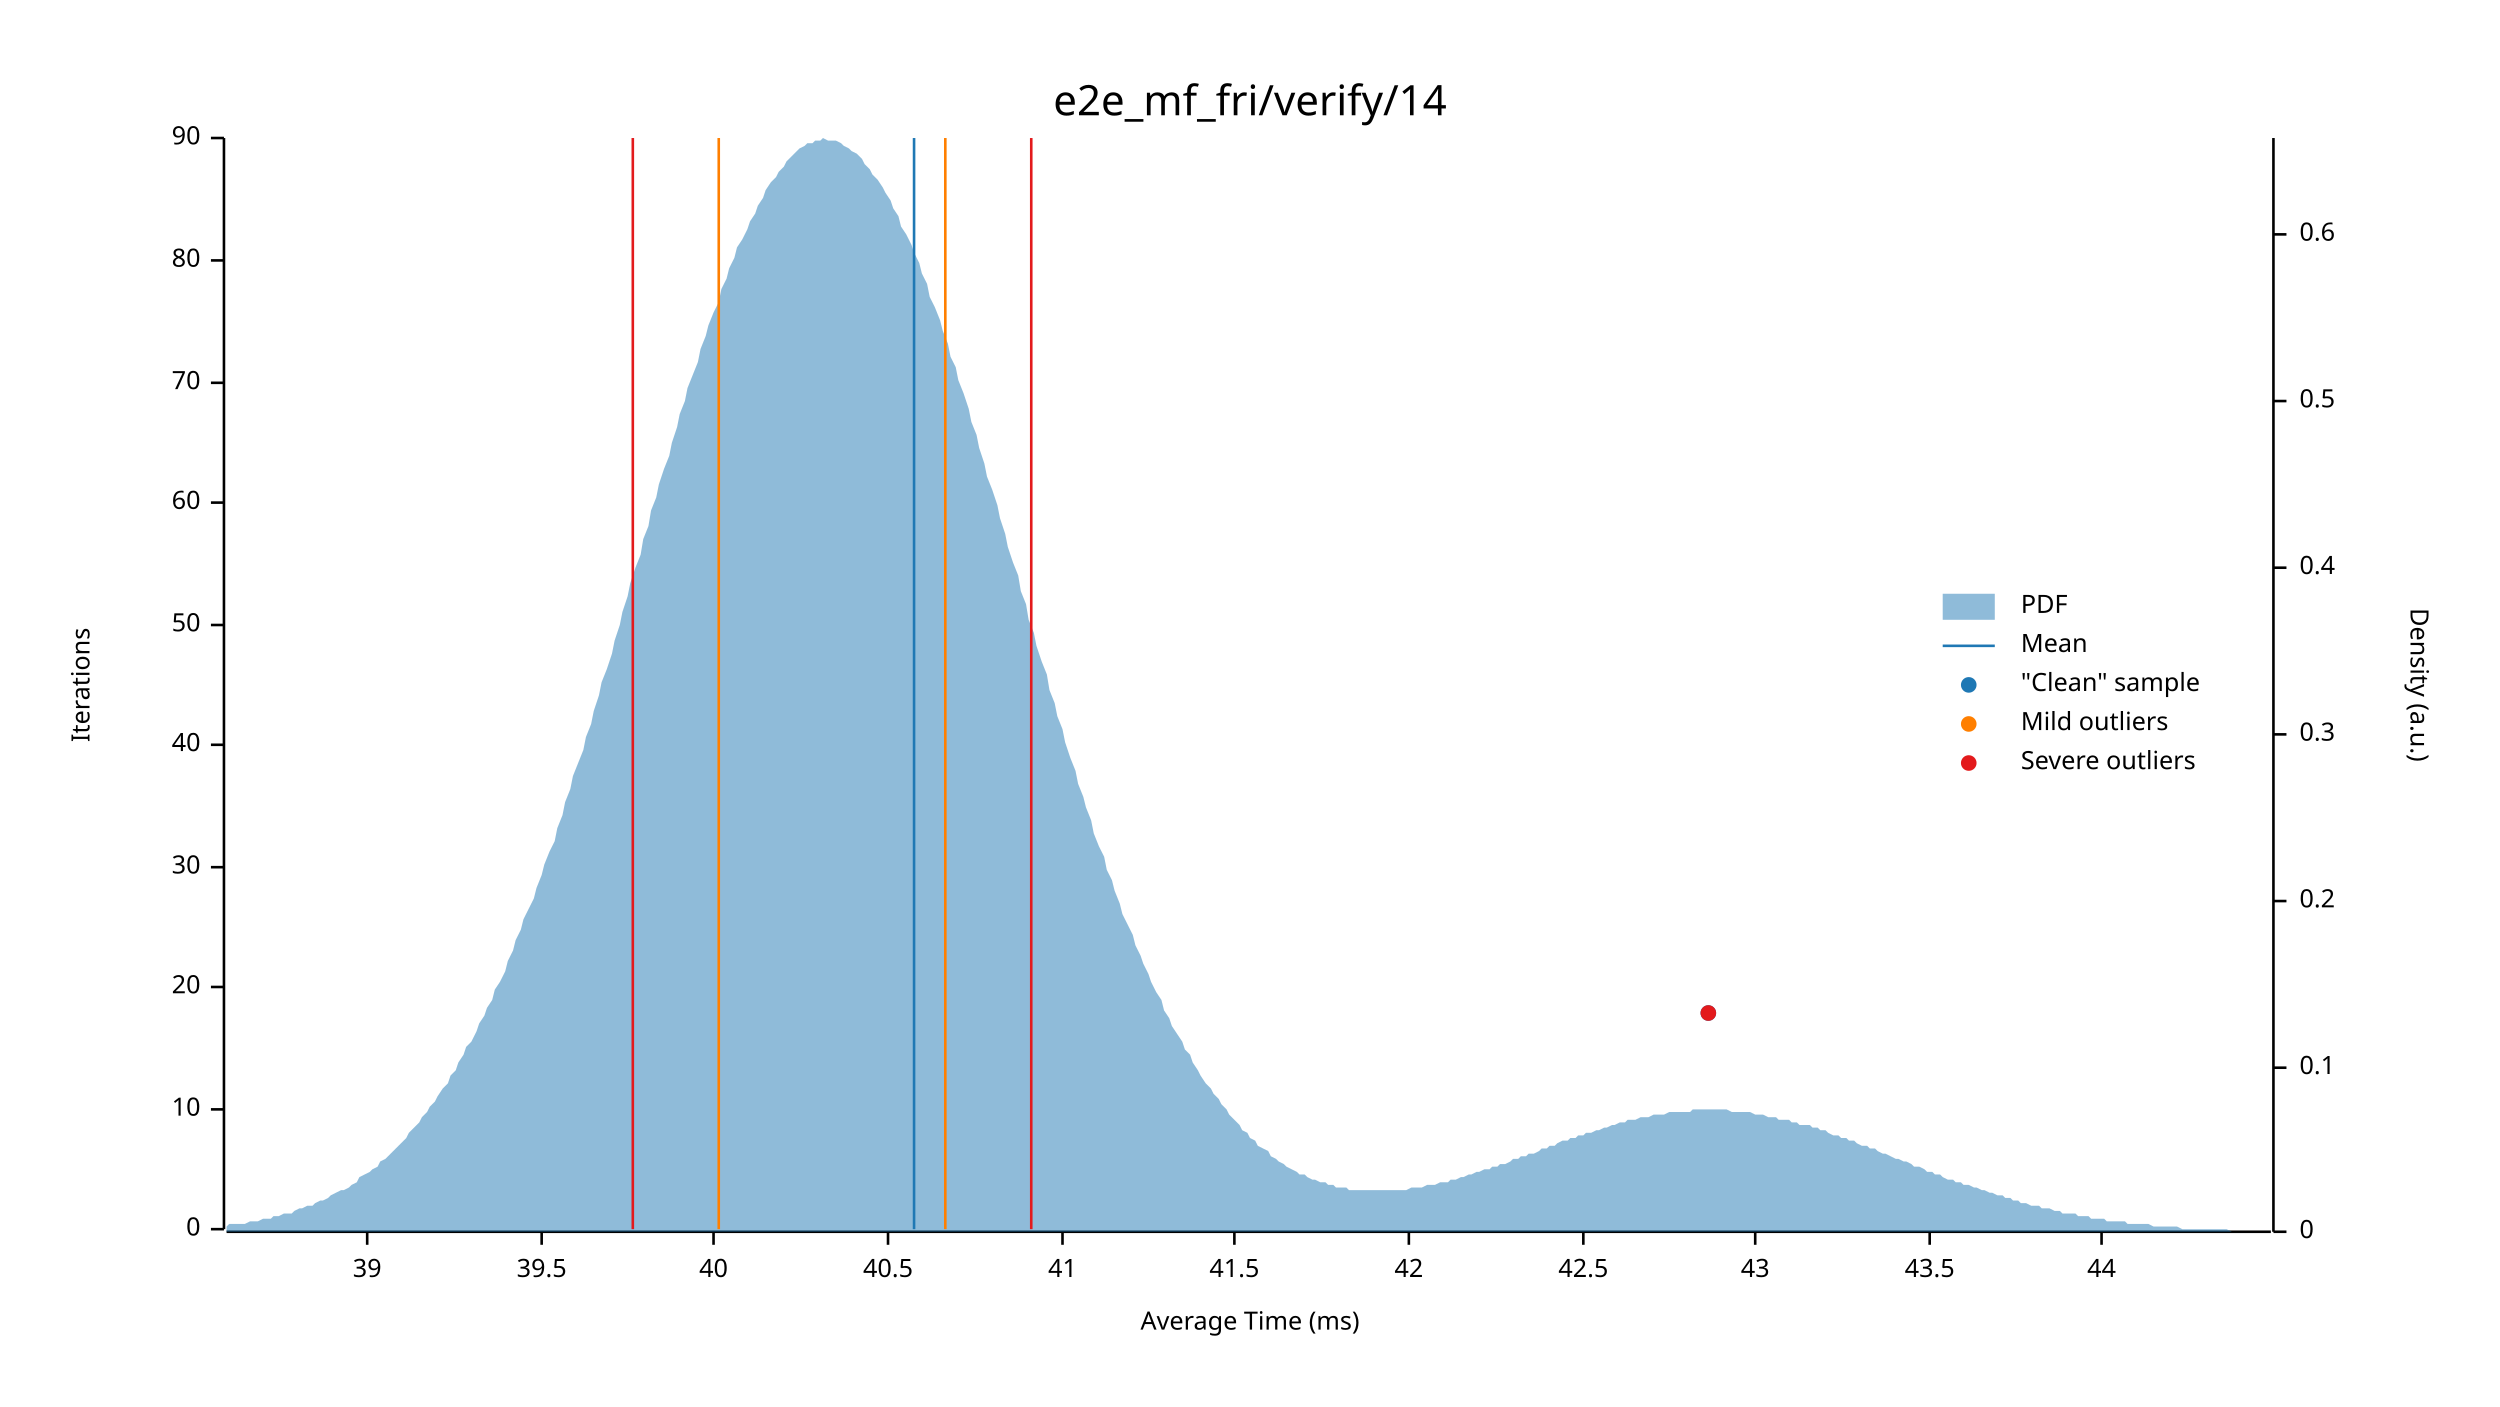
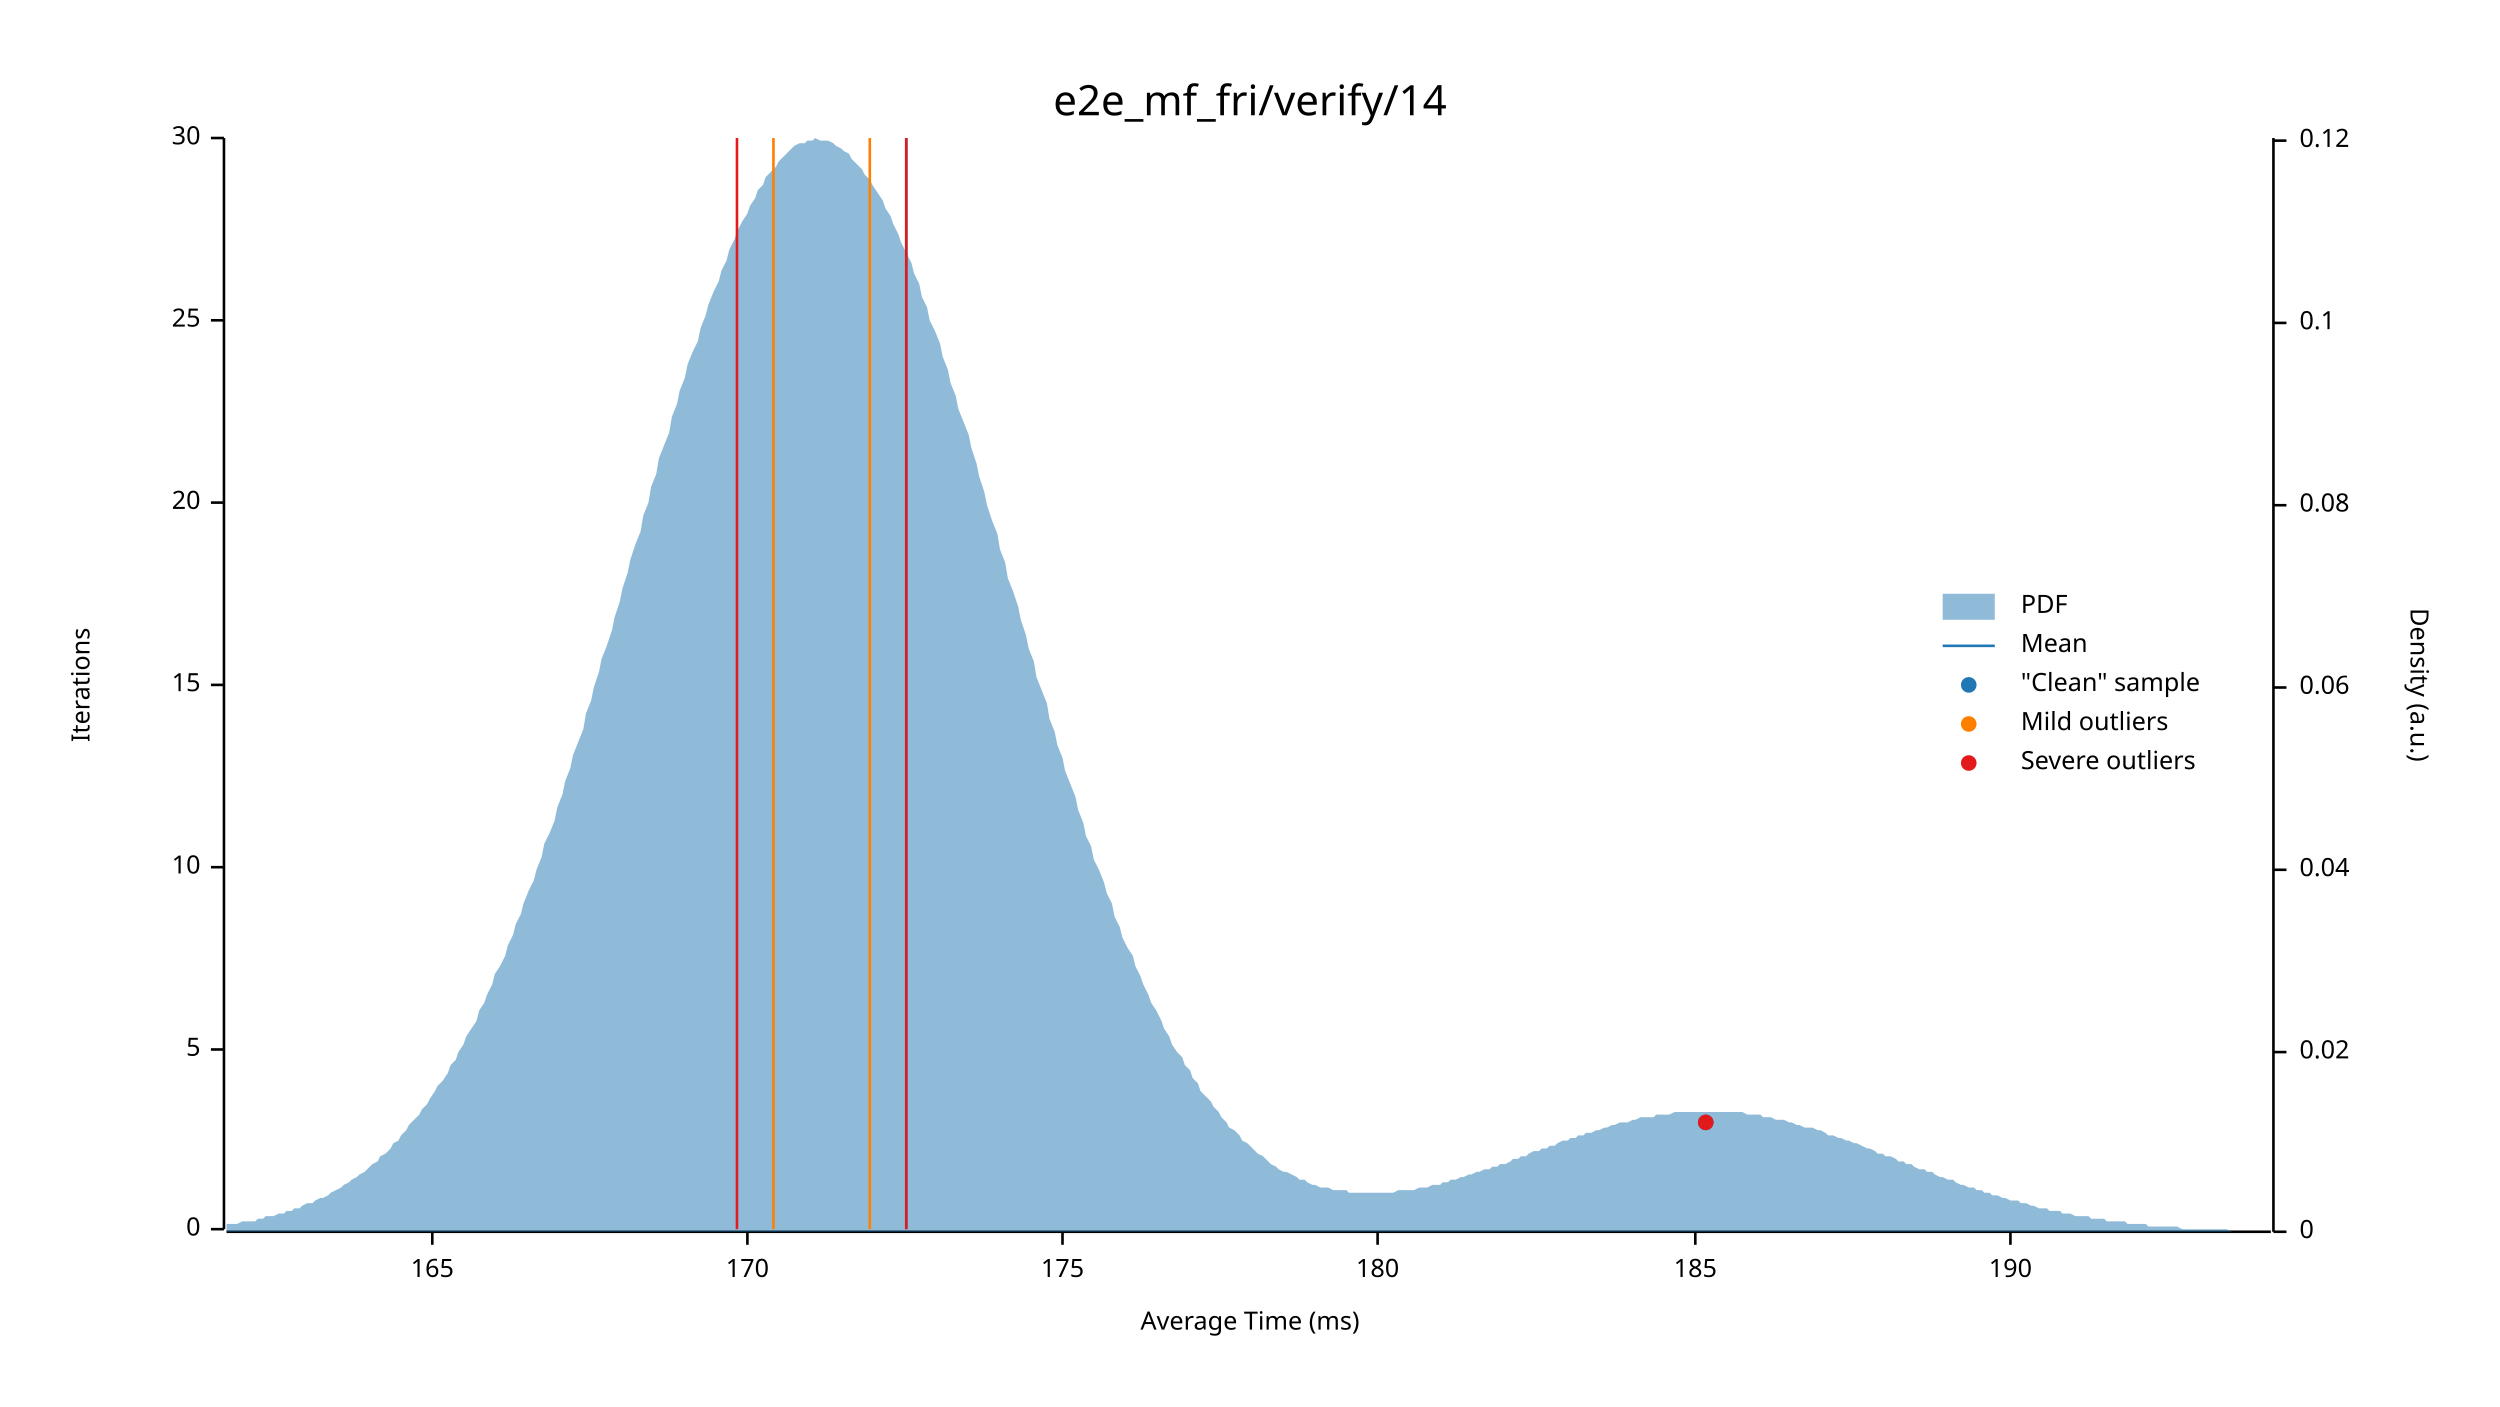
<svg xmlns="http://www.w3.org/2000/svg" width="960" height="540" viewBox="0 0 960 540">
  <text x="480" y="32" dy="0.76em" text-anchor="middle" font-family="sans-serif" font-size="16.129" opacity="1" fill="#000000">
e2e_mf_fri/verify/14
</text>
  <text x="27" y="263" dy="0.76em" text-anchor="middle" font-family="sans-serif" font-size="9.677" opacity="1" fill="#000000" transform="rotate(270, 27, 263)">
Iterations
</text>
  <text x="480" y="513" dy="-0.5ex" text-anchor="middle" font-family="sans-serif" font-size="9.677" opacity="1" fill="#000000">
Average Time (ms)
</text>
  <polyline fill="none" opacity="1" stroke="#000000" stroke-width="1" points="86,53 86,472 " />
  <text x="77" y="472" dy="0.5ex" text-anchor="end" font-family="sans-serif" font-size="9.677" opacity="1" fill="#000000">
0
</text>
  <polyline fill="none" opacity="1" stroke="#000000" stroke-width="1" points="81,472 86,472 " />
-   <text x="77" y="426" dy="0.5ex" text-anchor="end" font-family="sans-serif" font-size="9.677" opacity="1" fill="#000000">
+   <text x="77" y="403" dy="0.5ex" text-anchor="end" font-family="sans-serif" font-size="9.677" opacity="1" fill="#000000">
+ 5
+ </text>
+   <polyline fill="none" opacity="1" stroke="#000000" stroke-width="1" points="81,403 86,403 " />
+   <text x="77" y="333" dy="0.5ex" text-anchor="end" font-family="sans-serif" font-size="9.677" opacity="1" fill="#000000">
10
</text>
-   <polyline fill="none" opacity="1" stroke="#000000" stroke-width="1" points="81,426 86,426 " />
-   <text x="77" y="379" dy="0.5ex" text-anchor="end" font-family="sans-serif" font-size="9.677" opacity="1" fill="#000000">
+   <polyline fill="none" opacity="1" stroke="#000000" stroke-width="1" points="81,333 86,333 " />
+   <text x="77" y="263" dy="0.5ex" text-anchor="end" font-family="sans-serif" font-size="9.677" opacity="1" fill="#000000">
+ 15
+ </text>
+   <polyline fill="none" opacity="1" stroke="#000000" stroke-width="1" points="81,263 86,263 " />
+   <text x="77" y="193" dy="0.5ex" text-anchor="end" font-family="sans-serif" font-size="9.677" opacity="1" fill="#000000">
20
</text>
-   <polyline fill="none" opacity="1" stroke="#000000" stroke-width="1" points="81,379 86,379 " />
-   <text x="77" y="333" dy="0.5ex" text-anchor="end" font-family="sans-serif" font-size="9.677" opacity="1" fill="#000000">
+   <polyline fill="none" opacity="1" stroke="#000000" stroke-width="1" points="81,193 86,193 " />
+   <text x="77" y="123" dy="0.5ex" text-anchor="end" font-family="sans-serif" font-size="9.677" opacity="1" fill="#000000">
+ 25
+ </text>
+   <polyline fill="none" opacity="1" stroke="#000000" stroke-width="1" points="81,123 86,123 " />
+   <text x="77" y="53" dy="0.5ex" text-anchor="end" font-family="sans-serif" font-size="9.677" opacity="1" fill="#000000">
30
- </text>
-   <polyline fill="none" opacity="1" stroke="#000000" stroke-width="1" points="81,333 86,333 " />
-   <text x="77" y="286" dy="0.5ex" text-anchor="end" font-family="sans-serif" font-size="9.677" opacity="1" fill="#000000">
- 40
- </text>
-   <polyline fill="none" opacity="1" stroke="#000000" stroke-width="1" points="81,286 86,286 " />
-   <text x="77" y="240" dy="0.5ex" text-anchor="end" font-family="sans-serif" font-size="9.677" opacity="1" fill="#000000">
- 50
- </text>
-   <polyline fill="none" opacity="1" stroke="#000000" stroke-width="1" points="81,240 86,240 " />
-   <text x="77" y="193" dy="0.5ex" text-anchor="end" font-family="sans-serif" font-size="9.677" opacity="1" fill="#000000">
- 60
- </text>
-   <polyline fill="none" opacity="1" stroke="#000000" stroke-width="1" points="81,193 86,193 " />
-   <text x="77" y="147" dy="0.5ex" text-anchor="end" font-family="sans-serif" font-size="9.677" opacity="1" fill="#000000">
- 70
- </text>
-   <polyline fill="none" opacity="1" stroke="#000000" stroke-width="1" points="81,147 86,147 " />
-   <text x="77" y="100" dy="0.5ex" text-anchor="end" font-family="sans-serif" font-size="9.677" opacity="1" fill="#000000">
- 80
- </text>
-   <polyline fill="none" opacity="1" stroke="#000000" stroke-width="1" points="81,100 86,100 " />
-   <text x="77" y="53" dy="0.5ex" text-anchor="end" font-family="sans-serif" font-size="9.677" opacity="1" fill="#000000">
- 90
</text>
  <polyline fill="none" opacity="1" stroke="#000000" stroke-width="1" points="81,53 86,53 " />
  <polyline fill="none" opacity="1" stroke="#000000" stroke-width="1" points="87,473 872,473 " />
-   <text x="141" y="483" dy="0.76em" text-anchor="middle" font-family="sans-serif" font-size="9.677" opacity="1" fill="#000000">
- 39
+   <text x="166" y="483" dy="0.76em" text-anchor="middle" font-family="sans-serif" font-size="9.677" opacity="1" fill="#000000">
+ 165
</text>
-   <polyline fill="none" opacity="1" stroke="#000000" stroke-width="1" points="141,473 141,478 " />
-   <text x="208" y="483" dy="0.76em" text-anchor="middle" font-family="sans-serif" font-size="9.677" opacity="1" fill="#000000">
- 39.5
+   <polyline fill="none" opacity="1" stroke="#000000" stroke-width="1" points="166,473 166,478 " />
+   <text x="287" y="483" dy="0.76em" text-anchor="middle" font-family="sans-serif" font-size="9.677" opacity="1" fill="#000000">
+ 170
</text>
-   <polyline fill="none" opacity="1" stroke="#000000" stroke-width="1" points="208,473 208,478 " />
-   <text x="274" y="483" dy="0.76em" text-anchor="middle" font-family="sans-serif" font-size="9.677" opacity="1" fill="#000000">
- 40
- </text>
-   <polyline fill="none" opacity="1" stroke="#000000" stroke-width="1" points="274,473 274,478 " />
-   <text x="341" y="483" dy="0.76em" text-anchor="middle" font-family="sans-serif" font-size="9.677" opacity="1" fill="#000000">
- 40.5
- </text>
-   <polyline fill="none" opacity="1" stroke="#000000" stroke-width="1" points="341,473 341,478 " />
+   <polyline fill="none" opacity="1" stroke="#000000" stroke-width="1" points="287,473 287,478 " />
  <text x="408" y="483" dy="0.76em" text-anchor="middle" font-family="sans-serif" font-size="9.677" opacity="1" fill="#000000">
- 41
+ 175
</text>
  <polyline fill="none" opacity="1" stroke="#000000" stroke-width="1" points="408,473 408,478 " />
-   <text x="474" y="483" dy="0.76em" text-anchor="middle" font-family="sans-serif" font-size="9.677" opacity="1" fill="#000000">
- 41.5
+   <text x="529" y="483" dy="0.76em" text-anchor="middle" font-family="sans-serif" font-size="9.677" opacity="1" fill="#000000">
+ 180
</text>
-   <polyline fill="none" opacity="1" stroke="#000000" stroke-width="1" points="474,473 474,478 " />
-   <text x="541" y="483" dy="0.76em" text-anchor="middle" font-family="sans-serif" font-size="9.677" opacity="1" fill="#000000">
- 42
+   <polyline fill="none" opacity="1" stroke="#000000" stroke-width="1" points="529,473 529,478 " />
+   <text x="651" y="483" dy="0.76em" text-anchor="middle" font-family="sans-serif" font-size="9.677" opacity="1" fill="#000000">
+ 185
</text>
-   <polyline fill="none" opacity="1" stroke="#000000" stroke-width="1" points="541,473 541,478 " />
-   <text x="608" y="483" dy="0.76em" text-anchor="middle" font-family="sans-serif" font-size="9.677" opacity="1" fill="#000000">
- 42.5
+   <polyline fill="none" opacity="1" stroke="#000000" stroke-width="1" points="651,473 651,478 " />
+   <text x="772" y="483" dy="0.76em" text-anchor="middle" font-family="sans-serif" font-size="9.677" opacity="1" fill="#000000">
+ 190
</text>
-   <polyline fill="none" opacity="1" stroke="#000000" stroke-width="1" points="608,473 608,478 " />
-   <text x="674" y="483" dy="0.76em" text-anchor="middle" font-family="sans-serif" font-size="9.677" opacity="1" fill="#000000">
- 43
- </text>
-   <polyline fill="none" opacity="1" stroke="#000000" stroke-width="1" points="674,473 674,478 " />
-   <text x="741" y="483" dy="0.76em" text-anchor="middle" font-family="sans-serif" font-size="9.677" opacity="1" fill="#000000">
- 43.5
- </text>
-   <polyline fill="none" opacity="1" stroke="#000000" stroke-width="1" points="741,473 741,478 " />
-   <text x="807" y="483" dy="0.76em" text-anchor="middle" font-family="sans-serif" font-size="9.677" opacity="1" fill="#000000">
- 44
- </text>
-   <polyline fill="none" opacity="1" stroke="#000000" stroke-width="1" points="807,473 807,478 " />
+   <polyline fill="none" opacity="1" stroke="#000000" stroke-width="1" points="772,473 772,478 " />
  <text x="933" y="263" dy="0.76em" text-anchor="middle" font-family="sans-serif" font-size="9.677" opacity="1" fill="#000000" transform="rotate(90, 933, 263)">
Density (a.u.)
</text>
  <polyline fill="none" opacity="1" stroke="#000000" stroke-width="1" points="873,53 873,473 " />
  <text x="883" y="473" dy="0.5ex" text-anchor="start" font-family="sans-serif" font-size="9.677" opacity="1" fill="#000000">
0
</text>
  <polyline fill="none" opacity="1" stroke="#000000" stroke-width="1" points="873,473 878,473 " />
-   <text x="883" y="410" dy="0.5ex" text-anchor="start" font-family="sans-serif" font-size="9.677" opacity="1" fill="#000000">
+   <text x="883" y="404" dy="0.5ex" text-anchor="start" font-family="sans-serif" font-size="9.677" opacity="1" fill="#000000">
+ 0.02
+ </text>
+   <polyline fill="none" opacity="1" stroke="#000000" stroke-width="1" points="873,404 878,404 " />
+   <text x="883" y="334" dy="0.5ex" text-anchor="start" font-family="sans-serif" font-size="9.677" opacity="1" fill="#000000">
+ 0.04
+ </text>
+   <polyline fill="none" opacity="1" stroke="#000000" stroke-width="1" points="873,334 878,334 " />
+   <text x="883" y="264" dy="0.5ex" text-anchor="start" font-family="sans-serif" font-size="9.677" opacity="1" fill="#000000">
+ 0.06
+ </text>
+   <polyline fill="none" opacity="1" stroke="#000000" stroke-width="1" points="873,264 878,264 " />
+   <text x="883" y="194" dy="0.5ex" text-anchor="start" font-family="sans-serif" font-size="9.677" opacity="1" fill="#000000">
+ 0.08
+ </text>
+   <polyline fill="none" opacity="1" stroke="#000000" stroke-width="1" points="873,194 878,194 " />
+   <text x="883" y="124" dy="0.5ex" text-anchor="start" font-family="sans-serif" font-size="9.677" opacity="1" fill="#000000">
0.1
</text>
-   <polyline fill="none" opacity="1" stroke="#000000" stroke-width="1" points="873,410 878,410 " />
-   <text x="883" y="346" dy="0.5ex" text-anchor="start" font-family="sans-serif" font-size="9.677" opacity="1" fill="#000000">
- 0.2
+   <polyline fill="none" opacity="1" stroke="#000000" stroke-width="1" points="873,124 878,124 " />
+   <text x="883" y="54" dy="0.5ex" text-anchor="start" font-family="sans-serif" font-size="9.677" opacity="1" fill="#000000">
+ 0.12
</text>
-   <polyline fill="none" opacity="1" stroke="#000000" stroke-width="1" points="873,346 878,346 " />
-   <text x="883" y="282" dy="0.5ex" text-anchor="start" font-family="sans-serif" font-size="9.677" opacity="1" fill="#000000">
- 0.3
- </text>
-   <polyline fill="none" opacity="1" stroke="#000000" stroke-width="1" points="873,282 878,282 " />
-   <text x="883" y="218" dy="0.5ex" text-anchor="start" font-family="sans-serif" font-size="9.677" opacity="1" fill="#000000">
- 0.4
- </text>
-   <polyline fill="none" opacity="1" stroke="#000000" stroke-width="1" points="873,218 878,218 " />
-   <text x="883" y="154" dy="0.5ex" text-anchor="start" font-family="sans-serif" font-size="9.677" opacity="1" fill="#000000">
- 0.5
- </text>
-   <polyline fill="none" opacity="1" stroke="#000000" stroke-width="1" points="873,154 878,154 " />
-   <text x="883" y="90" dy="0.5ex" text-anchor="start" font-family="sans-serif" font-size="9.677" opacity="1" fill="#000000">
- 0.6
- </text>
-   <polyline fill="none" opacity="1" stroke="#000000" stroke-width="1" points="873,90 878,90 " />
-   <polygon opacity="0.5" fill="#1F78B4" points="87,471 88,470 90,470 91,470 93,470 94,470 96,469 98,469 99,469 101,468 102,468 104,468 105,467 107,467 109,466 110,466 112,466 113,465 115,464 116,464 118,463 120,463 121,462 123,461 124,461 126,460 127,459 129,458 131,457 132,457 134,456 135,455 137,454 138,452 140,451 142,450 143,449 145,448 146,446 148,445 150,443 151,442 153,440 154,439 156,437 157,435 159,433 161,431 162,429 164,427 165,425 167,423 168,421 170,418 172,416 173,413 175,411 176,408 178,405 179,402 181,400 183,396 184,393 186,390 187,387 189,384 190,380 192,377 194,373 195,369 197,365 198,361 200,357 201,353 203,349 205,345 206,341 208,336 209,332 211,327 213,323 214,318 216,313 217,308 219,303 220,298 222,293 224,288 225,283 227,278 228,273 230,267 231,262 233,257 235,251 236,246 238,240 239,235 241,229 242,224 244,218 246,213 247,207 249,202 250,196 252,191 253,186 255,180 257,175 258,170 260,164 261,159 263,154 264,149 266,144 268,139 269,134 271,129 272,125 274,120 276,116 277,111 279,107 280,103 282,99 283,95 285,92 287,88 288,85 290,82 291,79 293,76 294,73 296,70 298,68 299,66 301,64 302,62 304,60 305,59 307,57 309,56 310,55 312,55 313,54 315,54 316,53 318,54 320,54 321,54 323,55 324,56 326,57 327,58 329,59 331,61 332,63 334,65 335,67 337,69 339,72 340,74 342,77 343,80 345,83 346,87 348,90 350,94 351,97 353,101 354,105 356,109 357,114 359,118 361,123 362,127 364,132 365,137 367,141 368,146 370,151 372,157 373,162 375,167 376,172 378,178 379,183 381,188 383,194 384,199 386,205 387,210 389,216 391,221 392,227 394,232 395,238 397,243 398,248 400,254 402,259 403,265 405,270 406,275 408,280 409,285 411,291 413,296 414,301 416,306 417,310 419,315 420,320 422,325 424,329 425,334 427,338 428,342 430,347 431,351 433,355 435,359 436,363 438,367 439,370 441,374 442,377 444,381 446,384 447,388 449,391 450,394 452,397 454,400 455,403 457,405 458,408 460,411 461,413 463,416 465,418 466,420 468,422 469,424 471,426 472,428 474,430 476,432 477,434 479,435 480,437 482,438 483,440 485,441 487,442 488,444 490,445 491,446 493,447 494,448 496,449 498,450 499,451 501,451 502,452 504,453 505,453 507,454 509,454 510,455 512,455 513,456 515,456 517,456 518,457 520,457 521,457 523,457 524,457 526,457 528,457 529,457 531,457 532,457 534,457 535,457 537,457 539,457 540,457 542,456 543,456 545,456 546,456 548,455 550,455 551,455 553,454 554,454 556,454 557,453 559,453 561,452 562,452 564,451 565,451 567,450 568,450 570,449 572,449 573,448 575,448 576,447 578,447 580,446 581,445 583,445 584,444 586,444 587,443 589,443 591,442 592,441 594,441 595,440 597,440 598,439 600,438 602,438 603,437 605,437 606,436 608,436 609,435 611,435 613,434 614,434 616,433 617,433 619,432 620,432 622,431 624,431 625,430 627,430 628,430 630,429 632,429 633,429 635,428 636,428 638,428 639,428 641,427 643,427 644,427 646,427 647,427 649,427 650,426 652,426 654,426 655,426 657,426 658,426 660,426 661,426 663,426 665,427 666,427 668,427 669,427 671,427 672,427 674,428 676,428 677,428 679,429 680,429 682,429 683,430 685,430 687,430 688,431 690,431 691,432 693,432 695,432 696,433 698,433 699,434 701,434 702,435 704,436 706,436 707,437 709,437 710,438 712,438 713,439 715,440 717,440 718,441 720,441 721,442 723,443 724,443 726,444 728,445 729,445 731,446 732,446 734,447 735,448 737,448 739,449 740,450 742,450 743,451 745,451 746,452 748,453 750,453 751,454 753,454 754,455 756,455 758,456 759,456 761,457 762,457 764,458 765,458 767,459 769,459 770,460 772,460 773,461 775,461 776,462 778,462 780,463 781,463 783,463 784,464 786,464 787,464 789,465 791,465 792,466 794,466 795,466 797,466 798,467 800,467 802,467 803,468 805,468 806,468 808,468 809,469 811,469 813,469 814,469 816,469 817,470 819,470 821,470 822,470 824,470 825,470 827,471 828,471 830,471 832,471 833,471 835,471 836,471 838,472 839,472 841,472 843,472 844,472 846,472 847,472 849,472 850,472 852,472 854,472 855,472 857,473 858,473 860,473 861,473 863,473 865,473 866,473 868,473 869,473 871,473 873,473 873,473 87,473 " />
-   <polyline fill="none" opacity="1" stroke="#1F78B4" stroke-width="1" points="351,472 351,53 " />
-   <polyline fill="none" opacity="1" stroke="#FF7F00" stroke-width="1" points="276,472 276,53 " />
-   <polyline fill="none" opacity="1" stroke="#FF7F00" stroke-width="1" points="363,472 363,53 " />
-   <polyline fill="none" opacity="1" stroke="#E31A1C" stroke-width="1" points="243,472 243,53 " />
-   <polyline fill="none" opacity="1" stroke="#E31A1C" stroke-width="1" points="396,472 396,53 " />
-   <circle cx="656" cy="389" r="3" opacity="1" fill="#1F78B4" stroke="none" stroke-width="1" />
-   <circle cx="656" cy="389" r="3" opacity="1" fill="#E31A1C" stroke="none" stroke-width="1" />
+   <polyline fill="none" opacity="1" stroke="#000000" stroke-width="1" points="873,54 878,54 " />
+   <polygon opacity="0.5" fill="#1F78B4" points="87,470 88,470 90,470 91,470 93,469 94,469 96,469 98,469 99,468 101,468 102,467 104,467 105,467 107,466 109,466 110,465 112,465 113,464 115,464 116,463 118,462 120,462 121,461 123,460 124,460 126,459 127,458 129,457 131,456 132,455 134,454 135,453 137,452 138,451 140,450 142,448 143,447 145,446 146,444 148,443 150,441 151,439 153,438 154,436 156,434 157,432 159,430 161,428 162,426 164,424 165,422 167,419 168,417 170,415 172,412 173,409 175,407 176,404 178,401 179,398 181,395 183,392 184,388 186,385 187,382 189,378 190,374 192,371 194,367 195,363 197,359 198,355 200,351 201,347 203,342 205,338 206,334 208,329 209,324 211,320 213,315 214,310 216,305 217,300 219,295 220,290 222,285 224,280 225,274 227,269 228,264 230,258 231,253 233,248 235,242 236,237 238,231 239,226 241,220 242,215 244,209 246,204 247,198 249,193 250,187 252,182 253,176 255,171 257,166 258,160 260,155 261,150 263,145 264,140 266,135 268,131 269,126 271,121 272,117 274,112 276,108 277,104 279,100 280,96 282,92 283,89 285,85 287,82 288,79 290,76 291,73 293,71 294,68 296,66 298,64 299,62 301,60 302,59 304,57 305,56 307,55 309,55 310,54 312,54 313,53 315,54 316,54 318,54 320,55 321,56 323,57 324,58 326,59 327,61 329,63 331,65 332,67 334,69 335,71 337,74 339,77 340,80 342,83 343,86 345,90 346,93 348,97 350,101 351,105 353,109 354,114 356,118 357,123 359,127 361,132 362,137 364,142 365,147 367,152 368,157 370,162 372,167 373,172 375,178 376,183 378,189 379,194 381,200 383,205 384,211 386,216 387,222 389,227 391,233 392,238 394,244 395,249 397,254 398,260 400,265 402,270 403,276 405,281 406,286 408,291 409,296 411,301 413,306 414,311 416,316 417,321 419,325 420,330 422,334 424,339 425,343 427,347 428,352 430,356 431,360 433,364 435,367 436,371 438,375 439,378 441,382 442,385 444,388 446,392 447,395 449,398 450,401 452,404 454,406 455,409 457,411 458,414 460,416 461,419 463,421 465,423 466,425 468,427 469,429 471,431 472,433 474,434 476,436 477,438 479,439 480,440 482,442 483,443 485,444 487,446 488,447 490,448 491,449 493,450 494,450 496,451 498,452 499,453 501,453 502,454 504,455 505,455 507,456 509,456 510,456 512,457 513,457 515,457 517,457 518,458 520,458 521,458 523,458 524,458 526,458 528,458 529,458 531,458 532,458 534,458 535,458 537,457 539,457 540,457 542,457 543,457 545,456 546,456 548,456 550,455 551,455 553,455 554,454 556,454 557,453 559,453 561,452 562,452 564,451 565,451 567,450 568,450 570,449 572,449 573,448 575,448 576,447 578,447 580,446 581,445 583,445 584,444 586,444 587,443 589,442 591,442 592,441 594,441 595,440 597,440 598,439 600,438 602,438 603,437 605,437 606,436 608,436 609,435 611,435 613,434 614,434 616,433 617,433 619,432 620,432 622,431 624,431 625,431 627,430 628,430 630,429 632,429 633,429 635,429 636,428 638,428 639,428 641,428 643,427 644,427 646,427 647,427 649,427 650,427 652,427 654,427 655,427 657,427 658,427 660,427 661,427 663,427 665,427 666,427 668,427 669,427 671,428 672,428 674,428 676,428 677,429 679,429 680,429 682,430 683,430 685,430 687,431 688,431 690,432 691,432 693,433 695,433 696,433 698,434 699,434 701,435 702,436 704,436 706,437 707,437 709,438 710,438 712,439 713,439 715,440 717,441 718,441 720,442 721,443 723,443 724,444 726,444 728,445 729,446 731,446 732,447 734,447 735,448 737,449 739,449 740,450 742,450 743,451 745,452 746,452 748,453 750,453 751,454 753,455 754,455 756,456 758,456 759,457 761,457 762,458 764,458 765,459 767,459 769,460 770,460 772,461 773,461 775,461 776,462 778,462 780,463 781,463 783,464 784,464 786,464 787,465 789,465 791,465 792,466 794,466 795,466 797,467 798,467 800,467 802,467 803,468 805,468 806,468 808,468 809,469 811,469 813,469 814,469 816,469 817,470 819,470 821,470 822,470 824,470 825,471 827,471 828,471 830,471 832,471 833,471 835,471 836,471 838,472 839,472 841,472 843,472 844,472 846,472 847,472 849,472 850,472 852,472 854,472 855,472 857,473 858,473 860,473 861,473 863,473 865,473 866,473 868,473 869,473 871,473 873,473 873,473 87,473 " />
+   <polyline fill="none" opacity="1" stroke="#1F78B4" stroke-width="1" points="348,472 348,53 " />
+   <polyline fill="none" opacity="1" stroke="#FF7F00" stroke-width="1" points="297,472 297,53 " />
+   <polyline fill="none" opacity="1" stroke="#FF7F00" stroke-width="1" points="334,472 334,53 " />
+   <polyline fill="none" opacity="1" stroke="#E31A1C" stroke-width="1" points="283,472 283,53 " />
+   <polyline fill="none" opacity="1" stroke="#E31A1C" stroke-width="1" points="348,472 348,53 " />
+   <circle cx="655" cy="431" r="3" opacity="1" fill="#1F78B4" stroke="none" stroke-width="1" />
+   <circle cx="655" cy="431" r="3" opacity="1" fill="#E31A1C" stroke="none" stroke-width="1" />
  <text x="776" y="228" dy="0.76em" text-anchor="start" font-family="sans-serif" font-size="9.677" opacity="1" fill="#000000">
PDF
</text>
  <text x="776" y="243" dy="0.76em" text-anchor="start" font-family="sans-serif" font-size="9.677" opacity="1" fill="#000000">
Mean
</text>
  <text x="776" y="258" dy="0.76em" text-anchor="start" font-family="sans-serif" font-size="9.677" opacity="1" fill="#000000">
"Clean" sample
</text>
  <text x="776" y="273" dy="0.76em" text-anchor="start" font-family="sans-serif" font-size="9.677" opacity="1" fill="#000000">
Mild outliers
</text>
  <text x="776" y="288" dy="0.76em" text-anchor="start" font-family="sans-serif" font-size="9.677" opacity="1" fill="#000000">
Severe outliers
</text>
  <rect x="746" y="228" width="20" height="10" opacity="0.5" fill="#1F78B4" stroke="none" />
  <polyline fill="none" opacity="1" stroke="#1F78B4" stroke-width="1" points="746,248 766,248 " />
  <circle cx="756" cy="263" r="3" opacity="1" fill="#1F78B4" stroke="none" stroke-width="1" />
  <circle cx="756" cy="278" r="3" opacity="1" fill="#FF7F00" stroke="none" stroke-width="1" />
  <circle cx="756" cy="293" r="3" opacity="1" fill="#E31A1C" stroke="none" stroke-width="1" />
</svg>
